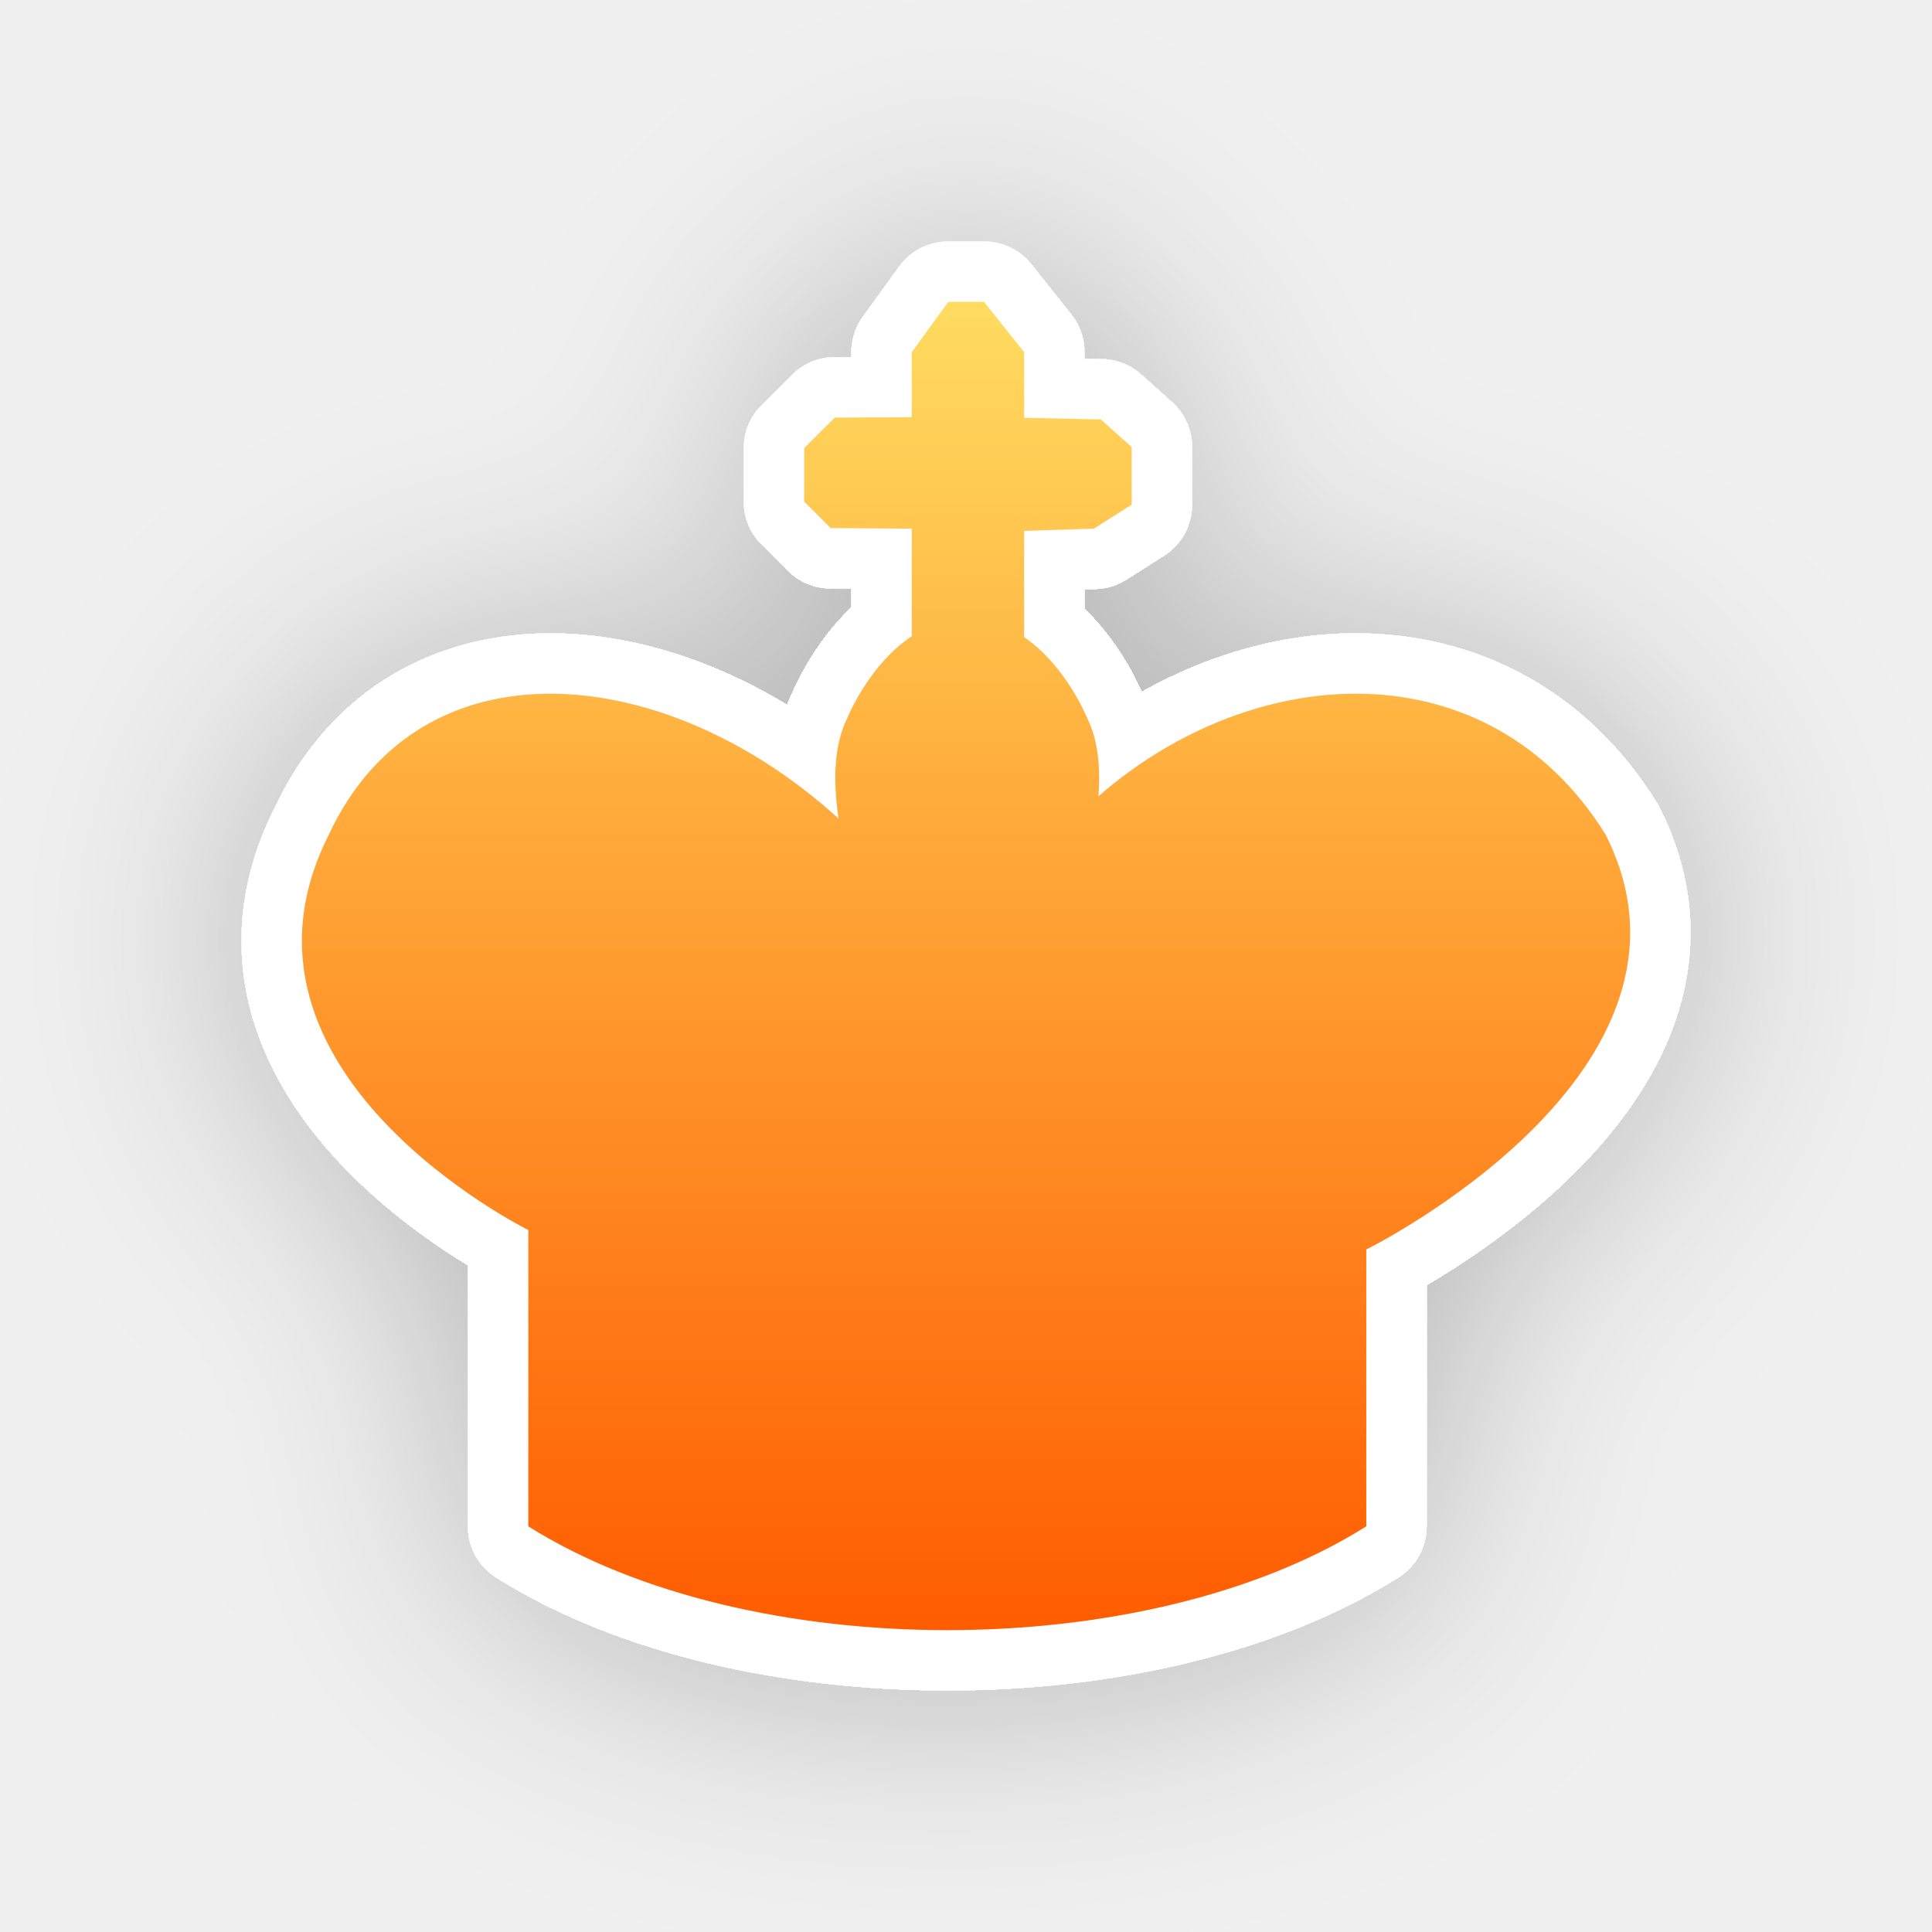
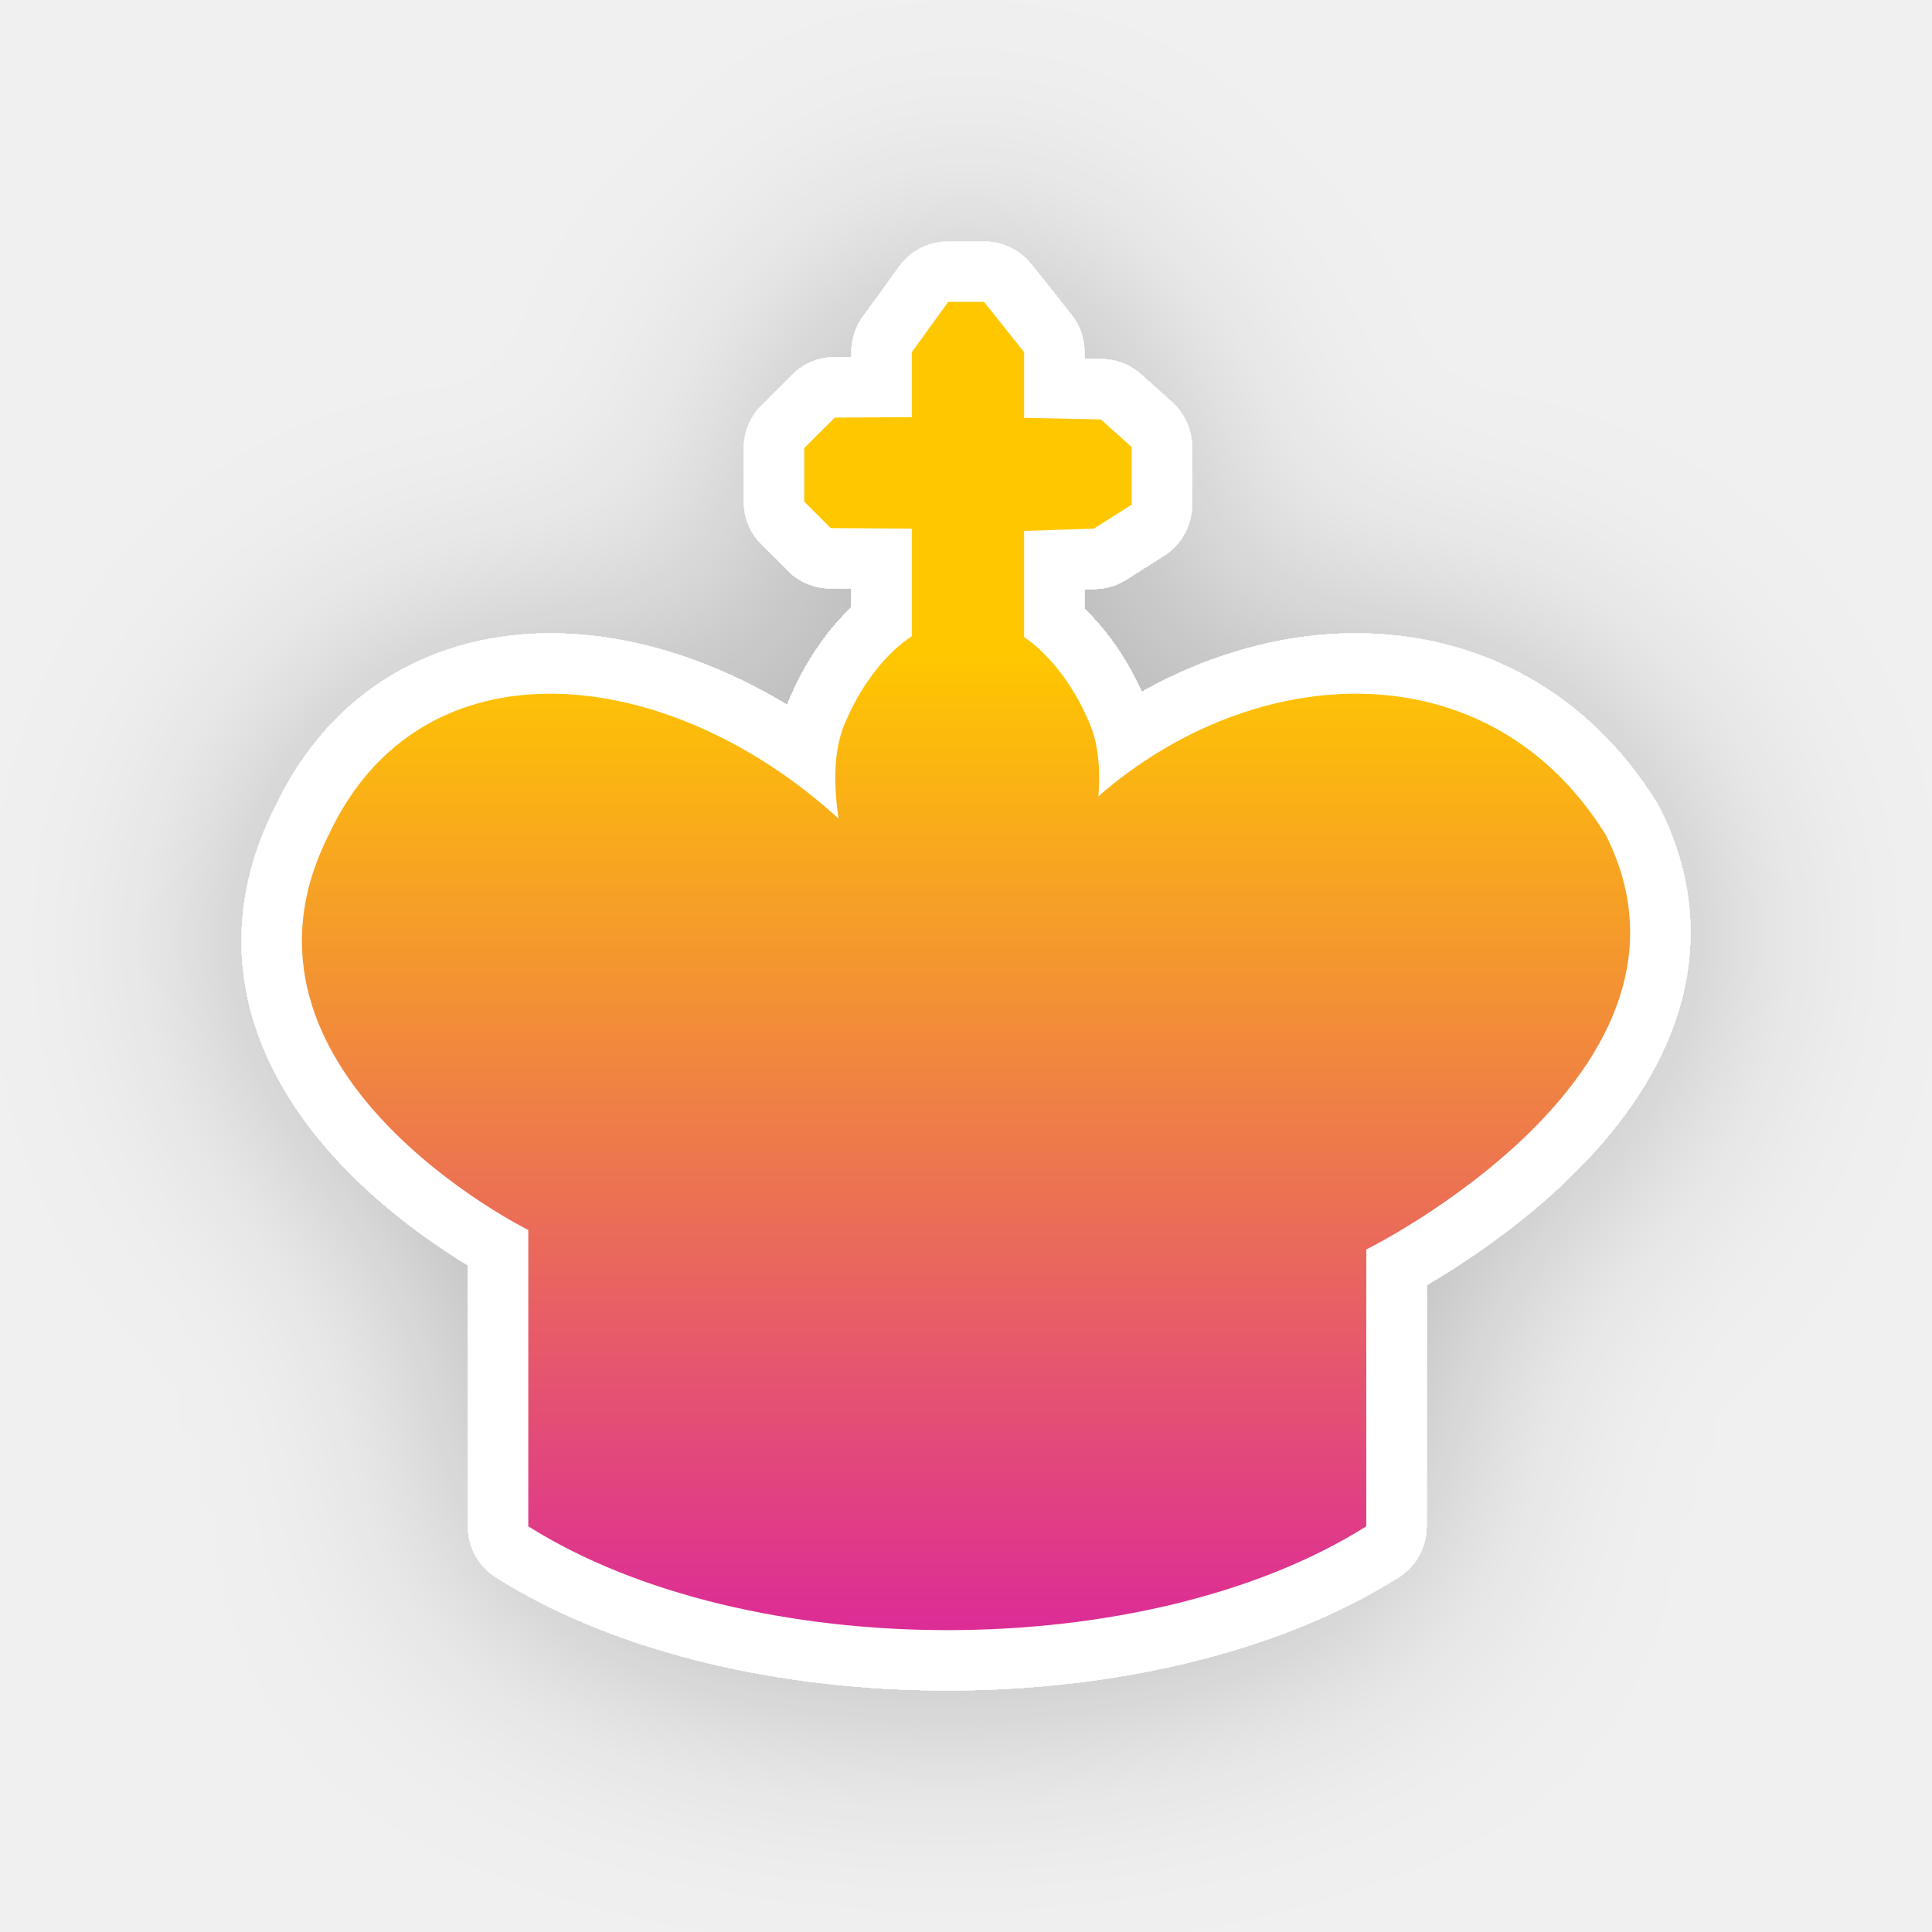
- <svg xmlns="http://www.w3.org/2000/svg" viewBox="0 0 128 128">
+ <svg xmlns="http://www.w3.org/2000/svg" fill="none" viewBox="0 0 128 128">
  <g filter="url(#a)">
    <path fill="#fff" d="M92.653 104.506c1.162-.733 1.866-2.01 1.866-3.384v-15.98c.517-.304 1.107-.663 1.75-1.074 2.251-1.44 5.225-3.572 7.969-6.287 2.72-2.691 5.413-6.151 6.802-10.275 1.434-4.261 1.408-9.057-1.088-14.003-.053-.105-.111-.209-.173-.309-4.603-7.408-11.666-10.964-19.078-11.22-5.151-.178-10.376 1.231-15.061 3.874-.011-.025-.023-.053-.036-.082-.063-.142-.151-.333-.264-.561-.224-.454-.552-1.07-.989-1.759-.573-.905-1.399-2.042-2.502-3.109v-1.292l.757-.025c.714-.024 1.409-.238 2.013-.621l2.502-1.589c1.155-.734 1.855-2.008 1.855-3.376v-3.816c0-1.138-.485-2.222-1.333-2.981l-2.042-1.827c-.712-.637-1.627-.998-2.582-1.018l-1.171-.025v-.434c0-.905-.307-1.783-.87-2.491L68.326 17.509C67.567 16.555 66.415 16 65.196 16h-2.374c-1.282 0-2.487.615-3.239 1.653l-2.415 3.332c-.495.683-.761 1.504-.761 2.347v.329l-1.126.007c-1.05.006-2.055.425-2.799 1.166l-2.025 2.018c-.753.751-1.177 1.77-1.177 2.834v3.548c0 1.063.423 2.082 1.176 2.833l1.757 1.752c.743.741 1.747 1.16 2.796 1.167l1.398.01v1.251c-1.134 1.077-1.981 2.233-2.567 3.153-.447.701-.783 1.329-1.011 1.791-.115.232-.204.427-.269.572-.018.041-.035.079-.049.112-.133.274-.253.551-.36.833-4.89-2.964-10.249-4.686-15.421-4.745-7.652-.087-14.763 3.526-18.549 11.599-2.403 4.793-2.663 9.391-1.542 13.518 1.096 4.033 3.441 7.373 5.858 9.951 2.43 2.592 5.097 4.586 7.118 5.919.5.33.965.623 1.384.877v17.297c0 1.374.705 2.651 1.866 3.384C40.968 109.615 52.026 112 62.76 112c10.734 0 21.791-2.385 29.893-7.494Z" />
  </g>
  <path fill="url(#b)" fill-rule="evenodd" d="M60.408 35.023v7.125c-2.839 1.879-4.259 5.394-4.259 5.394-.888 1.759-.98 4.109-.589 6.697-11.397-10.398-27.677-12.032-33.779 1.067-7.932 15.719 13.219 26.185 13.219 26.185v19.631c14.542 9.171 40.981 9.171 55.52 0V82.782s23.794-11.757 15.862-27.476c-7.734-12.447-23.246-11.593-33.608-2.551.154-1.998-.046-3.797-.76-5.214 0 0-1.388-3.436-4.164-5.33v-7.036l4.625-.153 2.502-1.589v-3.816l-2.042-1.827-5.085-.108v-4.35L65.196 20h-2.374l-2.414 3.332v4.305l-5.102.031-2.025 2.018v3.548l1.757 1.752 5.37.038Z" clip-rule="evenodd" />
  <defs>
    <linearGradient id="b" x1="64" x2="64" y1="20" y2="108" gradientUnits="userSpaceOnUse">
-       <stop stop-color="#FFDC60" />
-       <stop offset="1" stop-color="#FF5C00" />
+       <stop offset=".266" stop-color="#FFC700" />
+       <stop offset="1" stop-color="#DC2C96" />
    </linearGradient>
    <filter id="a" width="128" height="128" x="0" y="0" color-interpolation-filters="sRGB" filterUnits="userSpaceOnUse">
      <feFlood flood-opacity="0" result="BackgroundImageFix" />
      <feColorMatrix in="SourceAlpha" result="hardAlpha" values="0 0 0 0 0 0 0 0 0 0 0 0 0 0 0 0 0 0 127 0" />
      <feOffset />
      <feGaussianBlur stdDeviation="8" />
      <feComposite in2="hardAlpha" operator="out" />
      <feColorMatrix values="0 0 0 0 0 0 0 0 0 0 0 0 0 0 0 0 0 0 0.25 0" />
      <feBlend in2="BackgroundImageFix" result="effect1_dropShadow_3_190" />
      <feBlend in="SourceGraphic" in2="effect1_dropShadow_3_190" result="shape" />
    </filter>
  </defs>
</svg>
